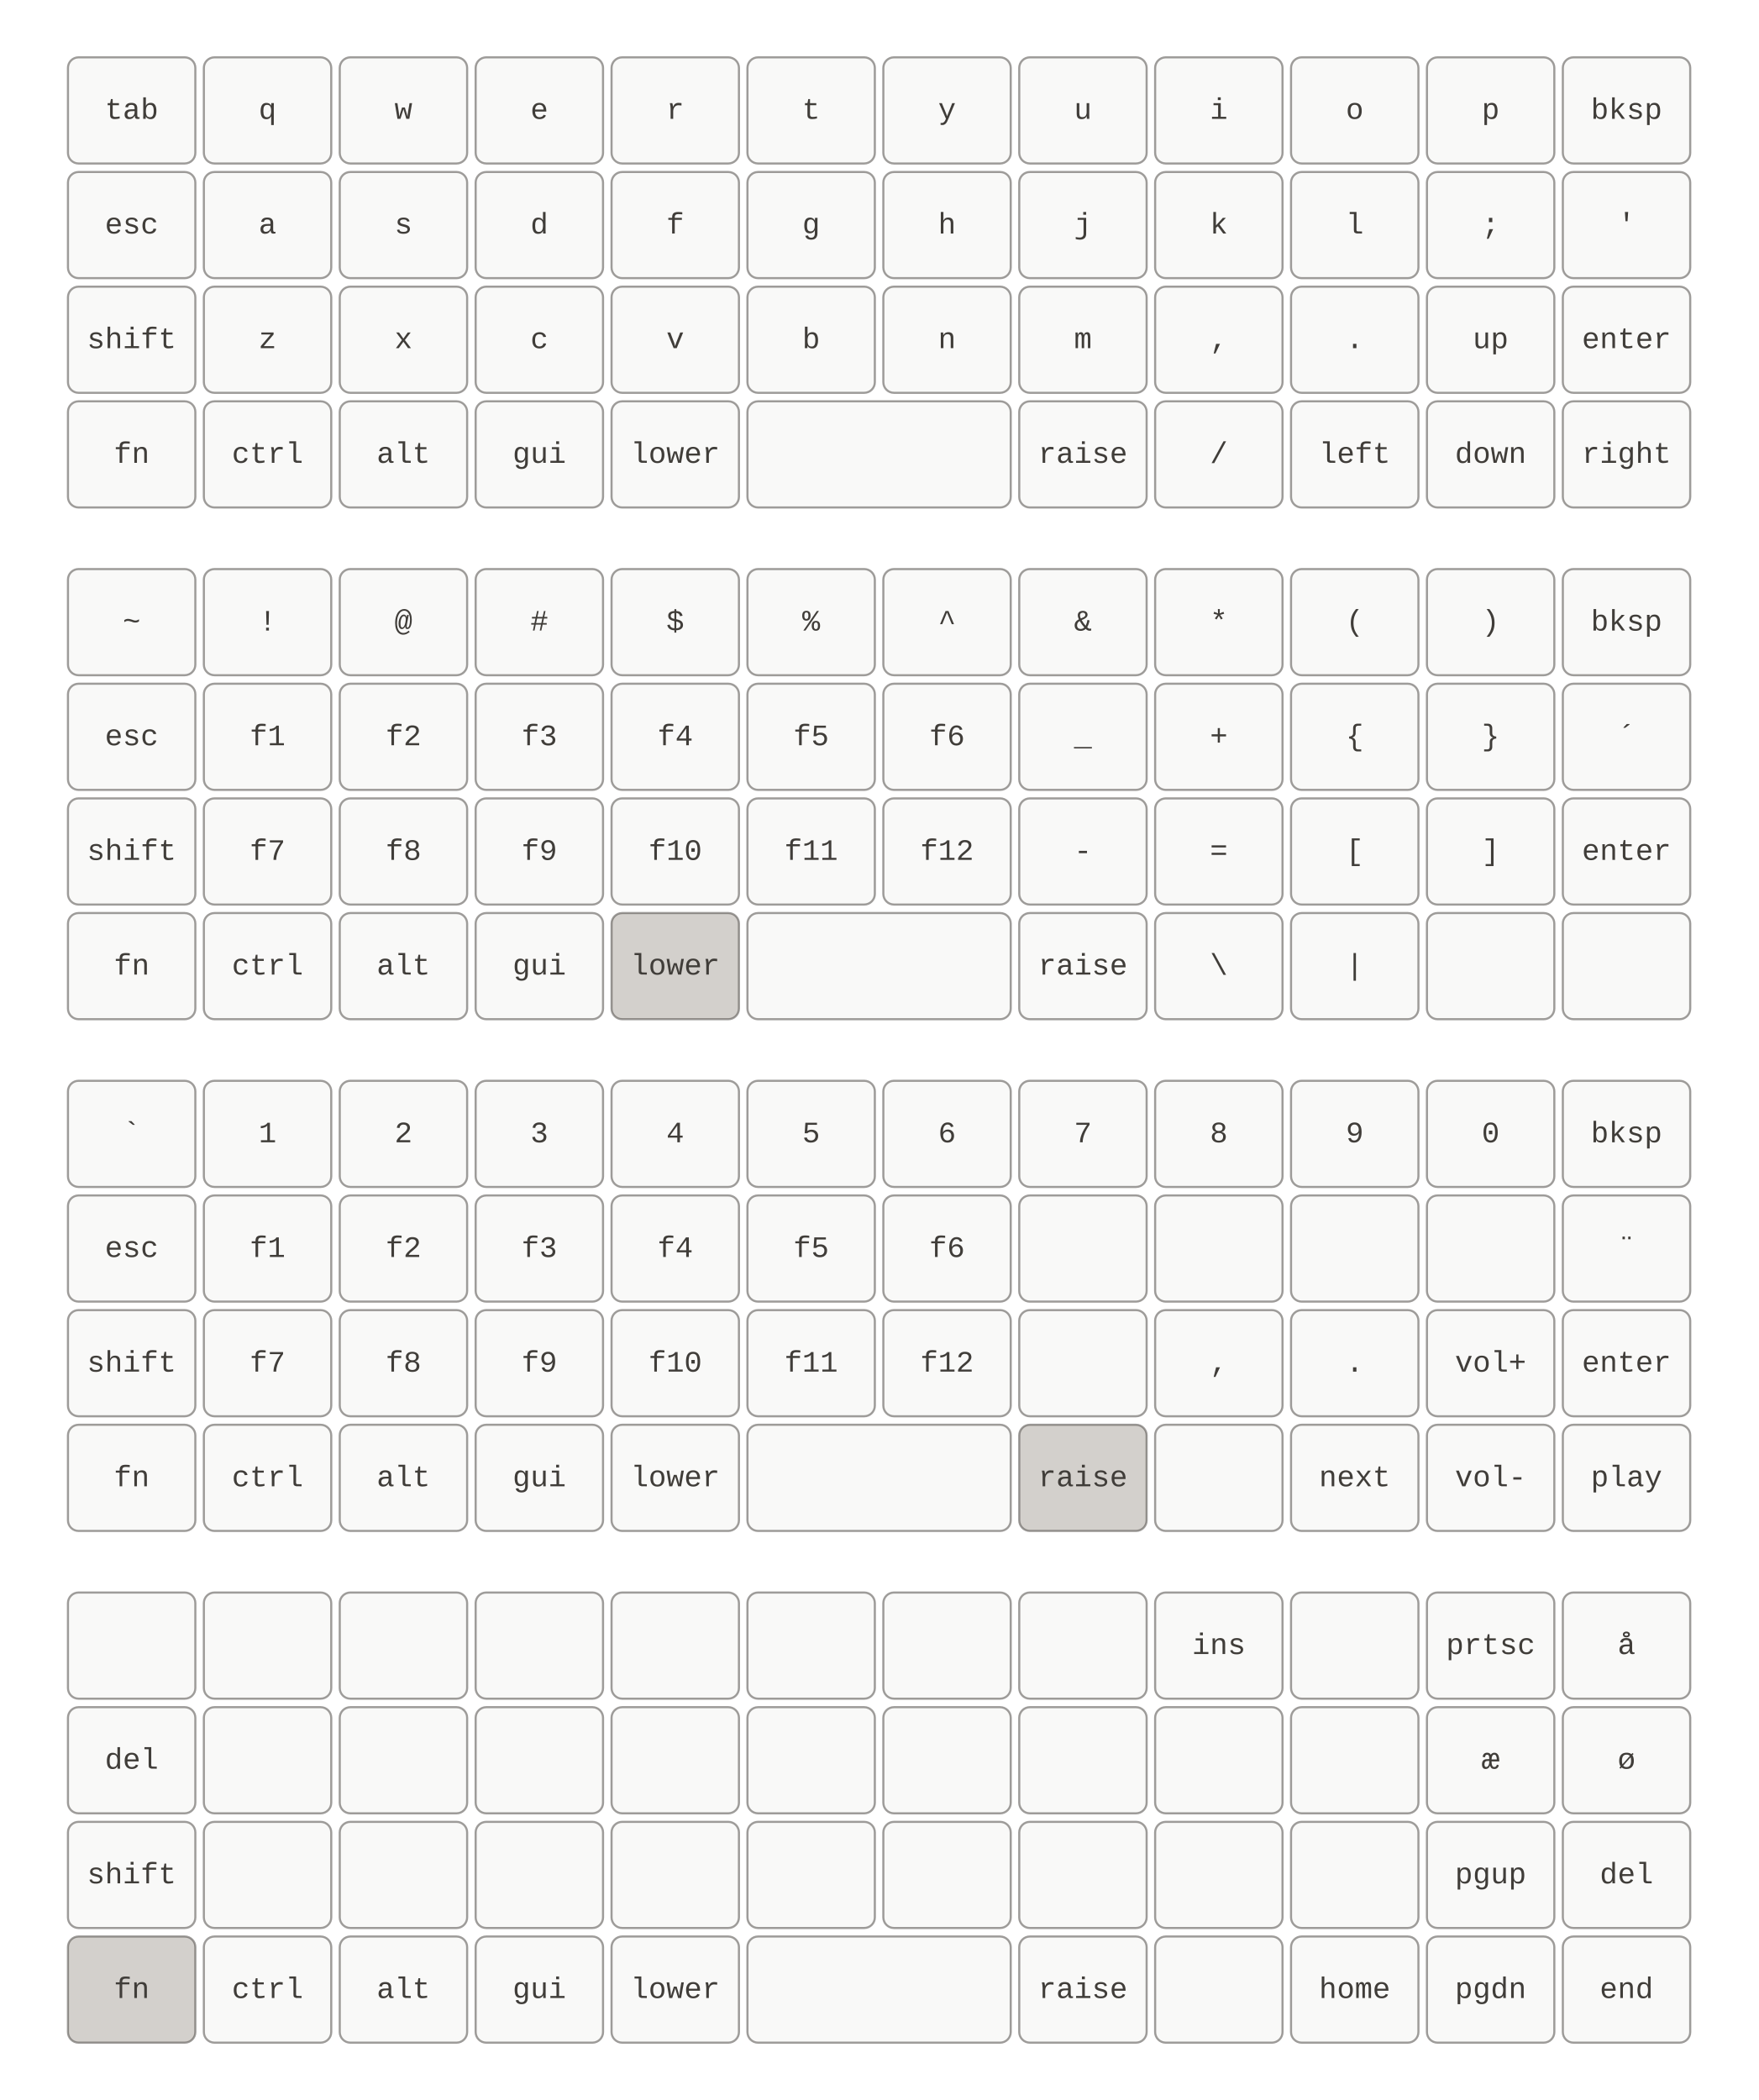
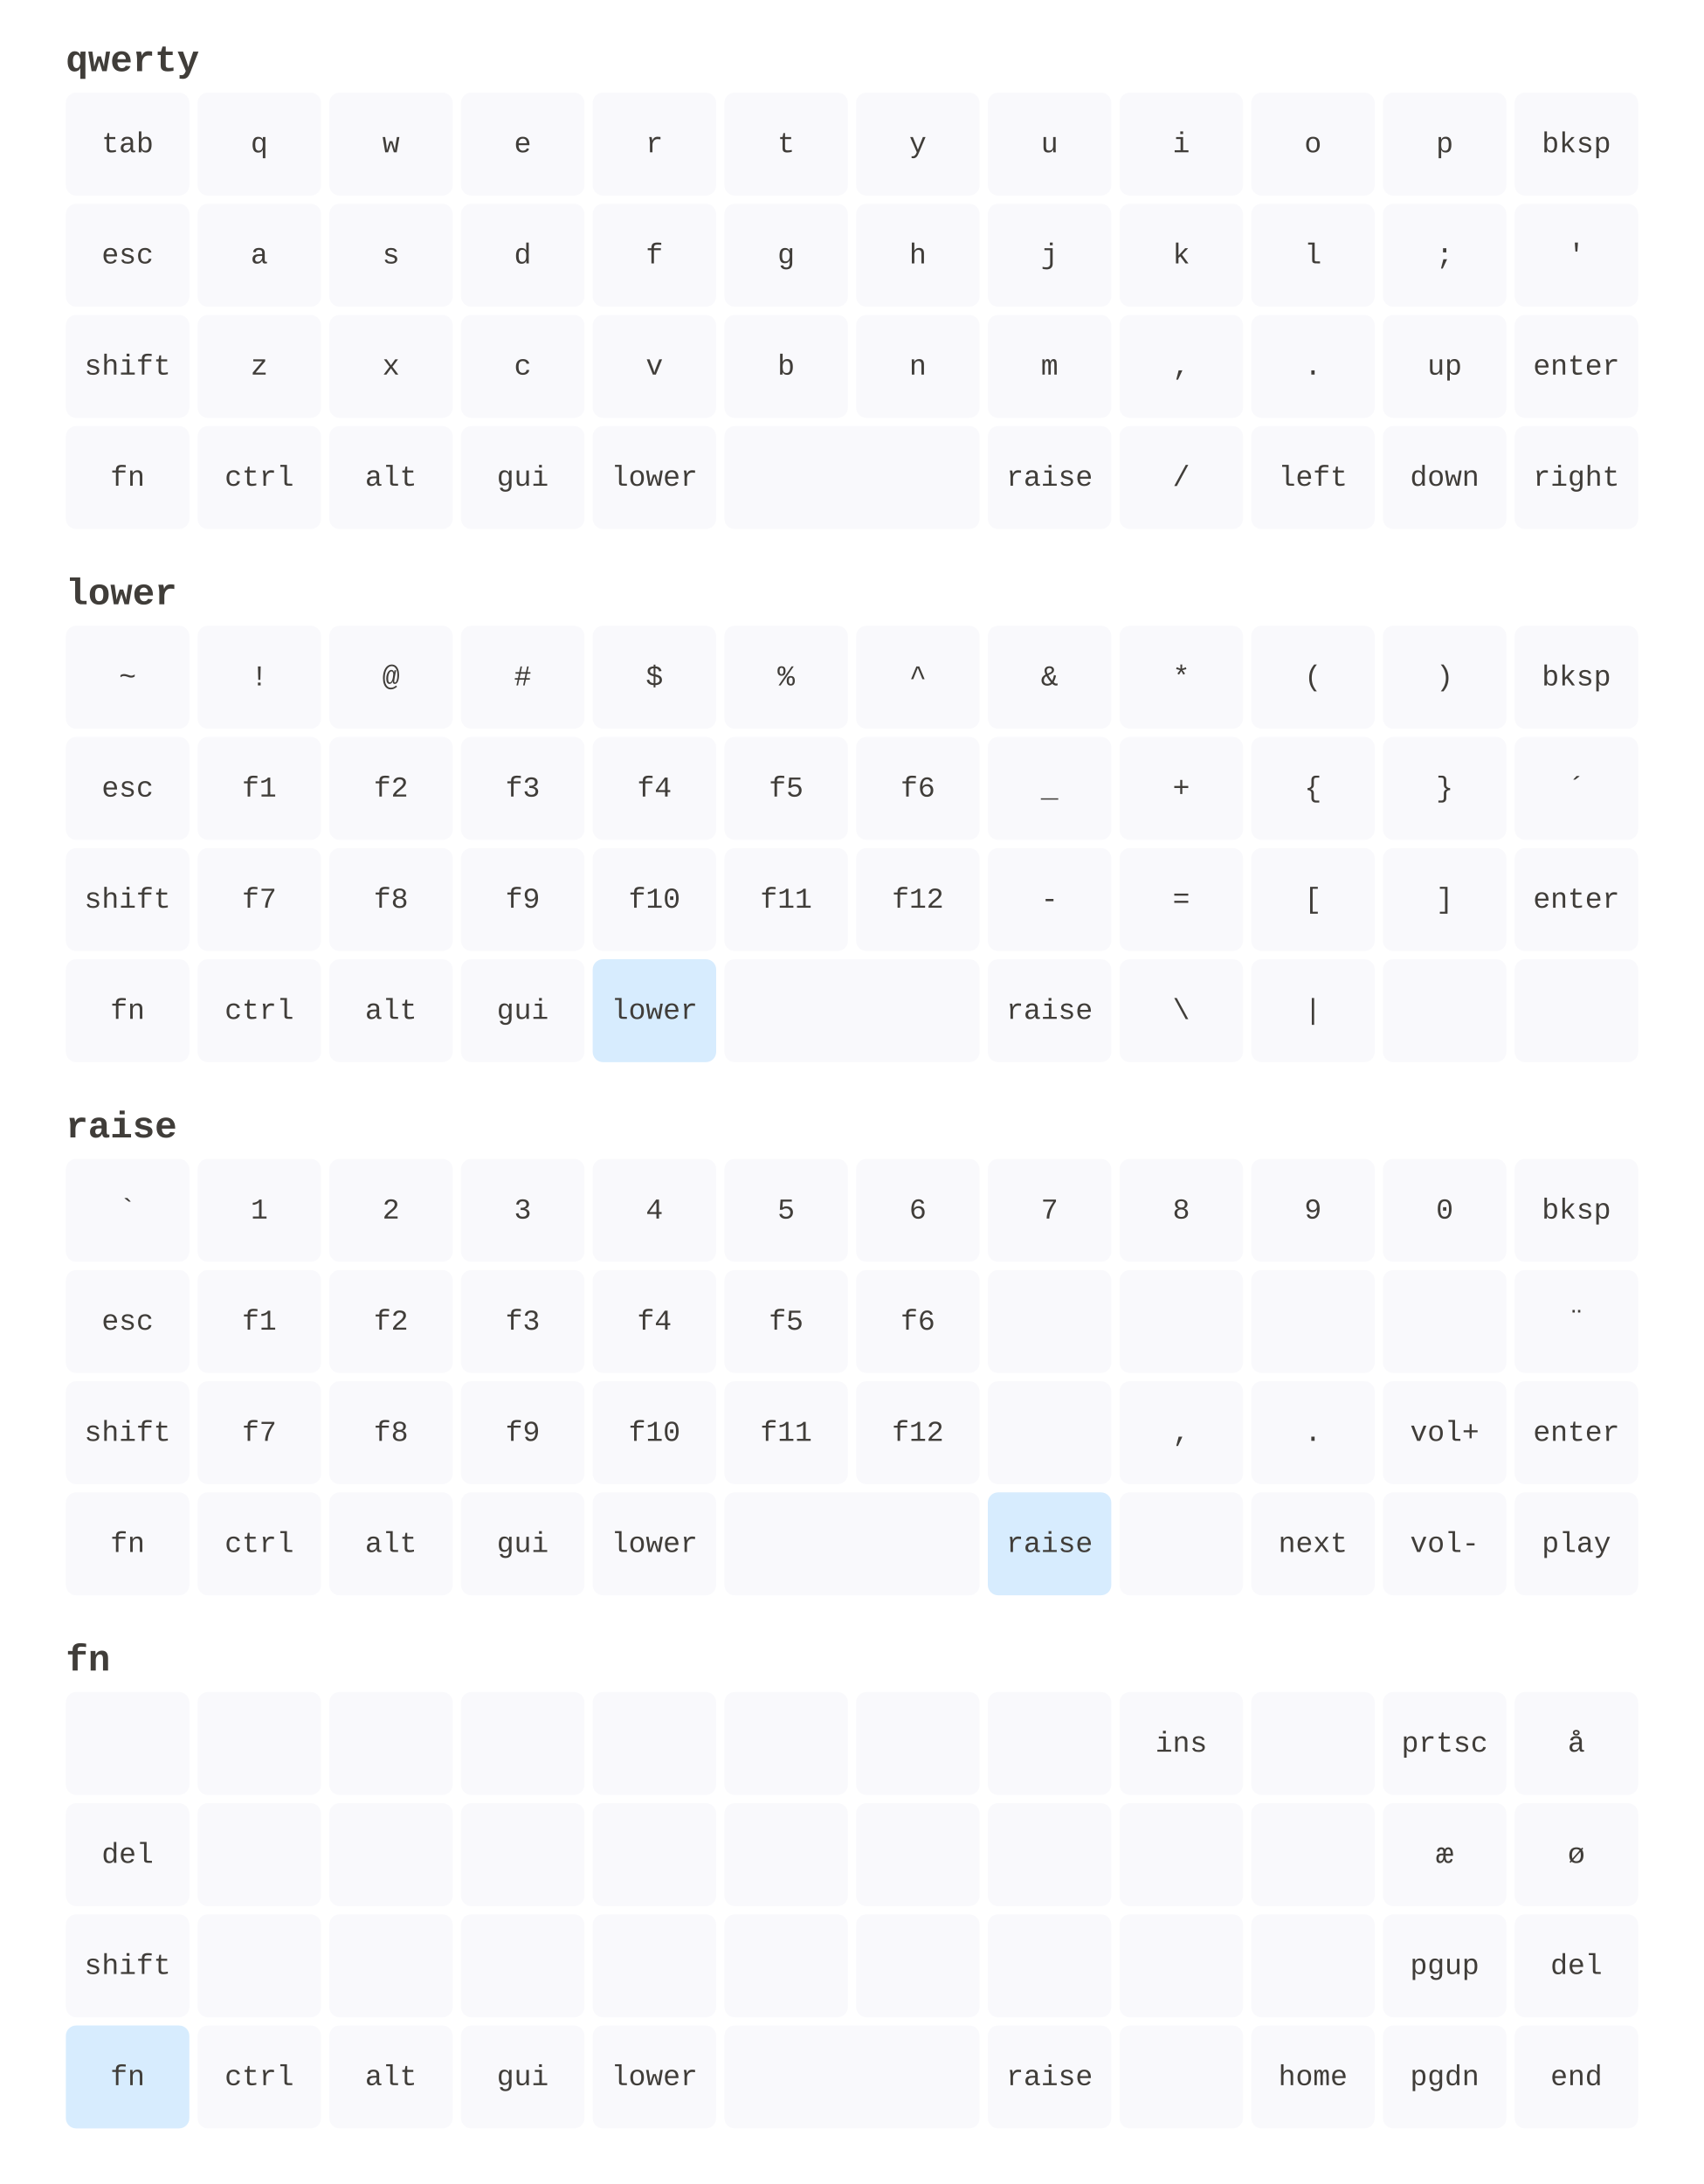
- <svg xmlns="http://www.w3.org/2000/svg" width="828" height="989" viewBox="0 0 828 989">
+ <svg xmlns="http://www.w3.org/2000/svg" width="828" height="1061" viewBox="0 0 828 1061">
  <style>
svg {
    font-family: SFMono-Regular,Consolas,Liberation Mono,Menlo,monospace;
    font-size: 14px;
    font-kerning: normal;
    text-rendering: optimizeLegibility;
}
rect {
-     fill: #F9F9F8;
-     stroke: #403d39;
-     stroke-opacity: 0.5;
+     fill: #F9F9FC;
}
text {
    fill: #403d39;
    text-anchor: middle;
    dominant-baseline: middle;
}
.hold {
-     fill: #D3D0CC;
+     fill: #D7ECFE;
}
.layer {
    fill: #403d39;
    text-anchor: start;
    dominant-baseline: hanging;
    font-weight: bold;
    font-size: 18px;
}
</style>
-   <rect x="32" y="27" width="60" height="50" rx="5" ry="5" />
-   <text x="62" y="52">tab</text>
-   <rect x="96" y="27" width="60" height="50" rx="5" ry="5" />
-   <text x="126" y="52">q</text>
-   <rect x="160" y="27" width="60" height="50" rx="5" ry="5" />
-   <text x="190" y="52">w</text>
-   <rect x="224" y="27" width="60" height="50" rx="5" ry="5" />
-   <text x="254" y="52">e</text>
-   <rect x="288" y="27" width="60" height="50" rx="5" ry="5" />
-   <text x="318" y="52">r</text>
-   <rect x="352" y="27" width="60" height="50" rx="5" ry="5" />
-   <text x="382" y="52">t</text>
-   <rect x="416" y="27" width="60" height="50" rx="5" ry="5" />
-   <text x="446" y="52">y</text>
-   <rect x="480" y="27" width="60" height="50" rx="5" ry="5" />
-   <text x="510" y="52">u</text>
-   <rect x="544" y="27" width="60" height="50" rx="5" ry="5" />
-   <text x="574" y="52">i</text>
-   <rect x="608" y="27" width="60" height="50" rx="5" ry="5" />
-   <text x="638" y="52">o</text>
-   <rect x="672" y="27" width="60" height="50" rx="5" ry="5" />
-   <text x="702" y="52">p</text>
-   <rect x="736" y="27" width="60" height="50" rx="5" ry="5" />
-   <text x="766" y="52">bksp</text>
-   <rect x="32" y="81" width="60" height="50" rx="5" ry="5" />
-   <text x="62" y="106">esc</text>
-   <rect x="96" y="81" width="60" height="50" rx="5" ry="5" />
-   <text x="126" y="106">a</text>
-   <rect x="160" y="81" width="60" height="50" rx="5" ry="5" />
-   <text x="190" y="106">s</text>
-   <rect x="224" y="81" width="60" height="50" rx="5" ry="5" />
-   <text x="254" y="106">d</text>
-   <rect x="288" y="81" width="60" height="50" rx="5" ry="5" />
-   <text x="318" y="106">f</text>
-   <rect x="352" y="81" width="60" height="50" rx="5" ry="5" />
-   <text x="382" y="106">g</text>
-   <rect x="416" y="81" width="60" height="50" rx="5" ry="5" />
-   <text x="446" y="106">h</text>
-   <rect x="480" y="81" width="60" height="50" rx="5" ry="5" />
-   <text x="510" y="106">j</text>
-   <rect x="544" y="81" width="60" height="50" rx="5" ry="5" />
-   <text x="574" y="106">k</text>
-   <rect x="608" y="81" width="60" height="50" rx="5" ry="5" />
-   <text x="638" y="106">l</text>
-   <rect x="672" y="81" width="60" height="50" rx="5" ry="5" />
-   <text x="702" y="106">;</text>
-   <rect x="736" y="81" width="60" height="50" rx="5" ry="5" />
-   <text x="766" y="106">'</text>
-   <rect x="32" y="135" width="60" height="50" rx="5" ry="5" />
-   <text x="62" y="160">shift</text>
-   <rect x="96" y="135" width="60" height="50" rx="5" ry="5" />
-   <text x="126" y="160">z</text>
-   <rect x="160" y="135" width="60" height="50" rx="5" ry="5" />
-   <text x="190" y="160">x</text>
-   <rect x="224" y="135" width="60" height="50" rx="5" ry="5" />
-   <text x="254" y="160">c</text>
-   <rect x="288" y="135" width="60" height="50" rx="5" ry="5" />
-   <text x="318" y="160">v</text>
-   <rect x="352" y="135" width="60" height="50" rx="5" ry="5" />
-   <text x="382" y="160">b</text>
-   <rect x="416" y="135" width="60" height="50" rx="5" ry="5" />
-   <text x="446" y="160">n</text>
-   <rect x="480" y="135" width="60" height="50" rx="5" ry="5" />
-   <text x="510" y="160">m</text>
-   <rect x="544" y="135" width="60" height="50" rx="5" ry="5" />
-   <text x="574" y="160">,</text>
-   <rect x="608" y="135" width="60" height="50" rx="5" ry="5" />
-   <text x="638" y="160">.</text>
-   <rect x="672" y="135" width="60" height="50" rx="5" ry="5" />
-   <text x="702" y="160">up</text>
-   <rect x="736" y="135" width="60" height="50" rx="5" ry="5" />
-   <text x="766" y="160">enter</text>
-   <rect x="32" y="189" width="60" height="50" rx="5" ry="5" />
-   <text x="62" y="214">fn</text>
-   <rect x="96" y="189" width="60" height="50" rx="5" ry="5" />
-   <text x="126" y="214">ctrl</text>
-   <rect x="160" y="189" width="60" height="50" rx="5" ry="5" />
-   <text x="190" y="214">alt</text>
-   <rect x="224" y="189" width="60" height="50" rx="5" ry="5" />
-   <text x="254" y="214">gui</text>
-   <rect x="288" y="189" width="60" height="50" rx="5" ry="5" />
-   <text x="318" y="214">lower</text>
-   <rect x="352" y="189" width="124" height="50" rx="5" ry="5" />
-   <text x="414" y="214" />
-   <rect x="480" y="189" width="60" height="50" rx="5" ry="5" />
-   <text x="510" y="214">raise</text>
-   <rect x="544" y="189" width="60" height="50" rx="5" ry="5" />
-   <text x="574" y="214">/</text>
-   <rect x="608" y="189" width="60" height="50" rx="5" ry="5" />
-   <text x="638" y="214">left</text>
-   <rect x="672" y="189" width="60" height="50" rx="5" ry="5" />
-   <text x="702" y="214">down</text>
-   <rect x="736" y="189" width="60" height="50" rx="5" ry="5" />
-   <text x="766" y="214">right</text>
-   <rect x="32" y="268" width="60" height="50" rx="5" ry="5" />
-   <text x="62" y="293">~</text>
-   <rect x="96" y="268" width="60" height="50" rx="5" ry="5" />
-   <text x="126" y="293">!</text>
-   <rect x="160" y="268" width="60" height="50" rx="5" ry="5" />
-   <text x="190" y="293">@</text>
-   <rect x="224" y="268" width="60" height="50" rx="5" ry="5" />
-   <text x="254" y="293">#</text>
-   <rect x="288" y="268" width="60" height="50" rx="5" ry="5" />
-   <text x="318" y="293">$</text>
-   <rect x="352" y="268" width="60" height="50" rx="5" ry="5" />
-   <text x="382" y="293">%</text>
-   <rect x="416" y="268" width="60" height="50" rx="5" ry="5" />
-   <text x="446" y="293">^</text>
-   <rect x="480" y="268" width="60" height="50" rx="5" ry="5" />
-   <text x="510" y="293">&amp;</text>
-   <rect x="544" y="268" width="60" height="50" rx="5" ry="5" />
-   <text x="574" y="293">*</text>
-   <rect x="608" y="268" width="60" height="50" rx="5" ry="5" />
-   <text x="638" y="293">(</text>
-   <rect x="672" y="268" width="60" height="50" rx="5" ry="5" />
-   <text x="702" y="293">)</text>
-   <rect x="736" y="268" width="60" height="50" rx="5" ry="5" />
-   <text x="766" y="293">bksp</text>
-   <rect x="32" y="322" width="60" height="50" rx="5" ry="5" />
-   <text x="62" y="347">esc</text>
-   <rect x="96" y="322" width="60" height="50" rx="5" ry="5" />
-   <text x="126" y="347">f1</text>
-   <rect x="160" y="322" width="60" height="50" rx="5" ry="5" />
-   <text x="190" y="347">f2</text>
-   <rect x="224" y="322" width="60" height="50" rx="5" ry="5" />
-   <text x="254" y="347">f3</text>
-   <rect x="288" y="322" width="60" height="50" rx="5" ry="5" />
-   <text x="318" y="347">f4</text>
-   <rect x="352" y="322" width="60" height="50" rx="5" ry="5" />
-   <text x="382" y="347">f5</text>
-   <rect x="416" y="322" width="60" height="50" rx="5" ry="5" />
-   <text x="446" y="347">f6</text>
-   <rect x="480" y="322" width="60" height="50" rx="5" ry="5" />
-   <text x="510" y="347">_</text>
-   <rect x="544" y="322" width="60" height="50" rx="5" ry="5" />
-   <text x="574" y="347">+</text>
-   <rect x="608" y="322" width="60" height="50" rx="5" ry="5" />
-   <text x="638" y="347">{</text>
-   <rect x="672" y="322" width="60" height="50" rx="5" ry="5" />
-   <text x="702" y="347">}</text>
-   <rect x="736" y="322" width="60" height="50" rx="5" ry="5" />
-   <text x="766" y="347">´</text>
-   <rect x="32" y="376" width="60" height="50" rx="5" ry="5" />
-   <text x="62" y="401">shift</text>
-   <rect x="96" y="376" width="60" height="50" rx="5" ry="5" />
-   <text x="126" y="401">f7</text>
-   <rect x="160" y="376" width="60" height="50" rx="5" ry="5" />
-   <text x="190" y="401">f8</text>
-   <rect x="224" y="376" width="60" height="50" rx="5" ry="5" />
-   <text x="254" y="401">f9</text>
-   <rect x="288" y="376" width="60" height="50" rx="5" ry="5" />
-   <text x="318" y="401">f10</text>
-   <rect x="352" y="376" width="60" height="50" rx="5" ry="5" />
-   <text x="382" y="401">f11</text>
-   <rect x="416" y="376" width="60" height="50" rx="5" ry="5" />
-   <text x="446" y="401">f12</text>
-   <rect x="480" y="376" width="60" height="50" rx="5" ry="5" />
-   <text x="510" y="401">-</text>
-   <rect x="544" y="376" width="60" height="50" rx="5" ry="5" />
-   <text x="574" y="401">=</text>
-   <rect x="608" y="376" width="60" height="50" rx="5" ry="5" />
-   <text x="638" y="401">[</text>
-   <rect x="672" y="376" width="60" height="50" rx="5" ry="5" />
-   <text x="702" y="401">]</text>
-   <rect x="736" y="376" width="60" height="50" rx="5" ry="5" />
-   <text x="766" y="401">enter</text>
-   <rect x="32" y="430" width="60" height="50" rx="5" ry="5" />
-   <text x="62" y="455">fn</text>
-   <rect x="96" y="430" width="60" height="50" rx="5" ry="5" />
-   <text x="126" y="455">ctrl</text>
-   <rect x="160" y="430" width="60" height="50" rx="5" ry="5" />
-   <text x="190" y="455">alt</text>
-   <rect x="224" y="430" width="60" height="50" rx="5" ry="5" />
-   <text x="254" y="455">gui</text>
-   <rect x="288" y="430" width="60" height="50" class="hold" rx="5" ry="5" />
-   <text x="318" y="455">lower</text>
-   <rect x="352" y="430" width="124" height="50" rx="5" ry="5" />
-   <text x="414" y="455" />
-   <rect x="480" y="430" width="60" height="50" rx="5" ry="5" />
-   <text x="510" y="455">raise</text>
-   <rect x="544" y="430" width="60" height="50" rx="5" ry="5" />
-   <text x="574" y="455">\</text>
-   <rect x="608" y="430" width="60" height="50" rx="5" ry="5" />
-   <text x="638" y="455">|</text>
-   <rect x="672" y="430" width="60" height="50" rx="5" ry="5" />
-   <text x="702" y="455" />
-   <rect x="736" y="430" width="60" height="50" rx="5" ry="5" />
-   <text x="766" y="455" />
-   <rect x="32" y="509" width="60" height="50" rx="5" ry="5" />
-   <text x="62" y="534">`</text>
-   <rect x="96" y="509" width="60" height="50" rx="5" ry="5" />
-   <text x="126" y="534">1</text>
-   <rect x="160" y="509" width="60" height="50" rx="5" ry="5" />
-   <text x="190" y="534">2</text>
-   <rect x="224" y="509" width="60" height="50" rx="5" ry="5" />
-   <text x="254" y="534">3</text>
-   <rect x="288" y="509" width="60" height="50" rx="5" ry="5" />
-   <text x="318" y="534">4</text>
-   <rect x="352" y="509" width="60" height="50" rx="5" ry="5" />
-   <text x="382" y="534">5</text>
-   <rect x="416" y="509" width="60" height="50" rx="5" ry="5" />
-   <text x="446" y="534">6</text>
-   <rect x="480" y="509" width="60" height="50" rx="5" ry="5" />
-   <text x="510" y="534">7</text>
-   <rect x="544" y="509" width="60" height="50" rx="5" ry="5" />
-   <text x="574" y="534">8</text>
-   <rect x="608" y="509" width="60" height="50" rx="5" ry="5" />
-   <text x="638" y="534">9</text>
-   <rect x="672" y="509" width="60" height="50" rx="5" ry="5" />
-   <text x="702" y="534">0</text>
-   <rect x="736" y="509" width="60" height="50" rx="5" ry="5" />
-   <text x="766" y="534">bksp</text>
+   <text x="32" y="25" class="layer">qwerty</text>
+   <rect x="32" y="45" width="60" height="50" rx="5" ry="5" />
+   <text x="62" y="70">tab</text>
+   <rect x="96" y="45" width="60" height="50" rx="5" ry="5" />
+   <text x="126" y="70">q</text>
+   <rect x="160" y="45" width="60" height="50" rx="5" ry="5" />
+   <text x="190" y="70">w</text>
+   <rect x="224" y="45" width="60" height="50" rx="5" ry="5" />
+   <text x="254" y="70">e</text>
+   <rect x="288" y="45" width="60" height="50" rx="5" ry="5" />
+   <text x="318" y="70">r</text>
+   <rect x="352" y="45" width="60" height="50" rx="5" ry="5" />
+   <text x="382" y="70">t</text>
+   <rect x="416" y="45" width="60" height="50" rx="5" ry="5" />
+   <text x="446" y="70">y</text>
+   <rect x="480" y="45" width="60" height="50" rx="5" ry="5" />
+   <text x="510" y="70">u</text>
+   <rect x="544" y="45" width="60" height="50" rx="5" ry="5" />
+   <text x="574" y="70">i</text>
+   <rect x="608" y="45" width="60" height="50" rx="5" ry="5" />
+   <text x="638" y="70">o</text>
+   <rect x="672" y="45" width="60" height="50" rx="5" ry="5" />
+   <text x="702" y="70">p</text>
+   <rect x="736" y="45" width="60" height="50" rx="5" ry="5" />
+   <text x="766" y="70">bksp</text>
+   <rect x="32" y="99" width="60" height="50" rx="5" ry="5" />
+   <text x="62" y="124">esc</text>
+   <rect x="96" y="99" width="60" height="50" rx="5" ry="5" />
+   <text x="126" y="124">a</text>
+   <rect x="160" y="99" width="60" height="50" rx="5" ry="5" />
+   <text x="190" y="124">s</text>
+   <rect x="224" y="99" width="60" height="50" rx="5" ry="5" />
+   <text x="254" y="124">d</text>
+   <rect x="288" y="99" width="60" height="50" rx="5" ry="5" />
+   <text x="318" y="124">f</text>
+   <rect x="352" y="99" width="60" height="50" rx="5" ry="5" />
+   <text x="382" y="124">g</text>
+   <rect x="416" y="99" width="60" height="50" rx="5" ry="5" />
+   <text x="446" y="124">h</text>
+   <rect x="480" y="99" width="60" height="50" rx="5" ry="5" />
+   <text x="510" y="124">j</text>
+   <rect x="544" y="99" width="60" height="50" rx="5" ry="5" />
+   <text x="574" y="124">k</text>
+   <rect x="608" y="99" width="60" height="50" rx="5" ry="5" />
+   <text x="638" y="124">l</text>
+   <rect x="672" y="99" width="60" height="50" rx="5" ry="5" />
+   <text x="702" y="124">;</text>
+   <rect x="736" y="99" width="60" height="50" rx="5" ry="5" />
+   <text x="766" y="124">'</text>
+   <rect x="32" y="153" width="60" height="50" rx="5" ry="5" />
+   <text x="62" y="178">shift</text>
+   <rect x="96" y="153" width="60" height="50" rx="5" ry="5" />
+   <text x="126" y="178">z</text>
+   <rect x="160" y="153" width="60" height="50" rx="5" ry="5" />
+   <text x="190" y="178">x</text>
+   <rect x="224" y="153" width="60" height="50" rx="5" ry="5" />
+   <text x="254" y="178">c</text>
+   <rect x="288" y="153" width="60" height="50" rx="5" ry="5" />
+   <text x="318" y="178">v</text>
+   <rect x="352" y="153" width="60" height="50" rx="5" ry="5" />
+   <text x="382" y="178">b</text>
+   <rect x="416" y="153" width="60" height="50" rx="5" ry="5" />
+   <text x="446" y="178">n</text>
+   <rect x="480" y="153" width="60" height="50" rx="5" ry="5" />
+   <text x="510" y="178">m</text>
+   <rect x="544" y="153" width="60" height="50" rx="5" ry="5" />
+   <text x="574" y="178">,</text>
+   <rect x="608" y="153" width="60" height="50" rx="5" ry="5" />
+   <text x="638" y="178">.</text>
+   <rect x="672" y="153" width="60" height="50" rx="5" ry="5" />
+   <text x="702" y="178">up</text>
+   <rect x="736" y="153" width="60" height="50" rx="5" ry="5" />
+   <text x="766" y="178">enter</text>
+   <rect x="32" y="207" width="60" height="50" rx="5" ry="5" />
+   <text x="62" y="232">fn</text>
+   <rect x="96" y="207" width="60" height="50" rx="5" ry="5" />
+   <text x="126" y="232">ctrl</text>
+   <rect x="160" y="207" width="60" height="50" rx="5" ry="5" />
+   <text x="190" y="232">alt</text>
+   <rect x="224" y="207" width="60" height="50" rx="5" ry="5" />
+   <text x="254" y="232">gui</text>
+   <rect x="288" y="207" width="60" height="50" rx="5" ry="5" />
+   <text x="318" y="232">lower</text>
+   <rect x="352" y="207" width="124" height="50" rx="5" ry="5" />
+   <text x="414" y="232" />
+   <rect x="480" y="207" width="60" height="50" rx="5" ry="5" />
+   <text x="510" y="232">raise</text>
+   <rect x="544" y="207" width="60" height="50" rx="5" ry="5" />
+   <text x="574" y="232">/</text>
+   <rect x="608" y="207" width="60" height="50" rx="5" ry="5" />
+   <text x="638" y="232">left</text>
+   <rect x="672" y="207" width="60" height="50" rx="5" ry="5" />
+   <text x="702" y="232">down</text>
+   <rect x="736" y="207" width="60" height="50" rx="5" ry="5" />
+   <text x="766" y="232">right</text>
+   <text x="32" y="284" class="layer">lower</text>
+   <rect x="32" y="304" width="60" height="50" rx="5" ry="5" />
+   <text x="62" y="329">~</text>
+   <rect x="96" y="304" width="60" height="50" rx="5" ry="5" />
+   <text x="126" y="329">!</text>
+   <rect x="160" y="304" width="60" height="50" rx="5" ry="5" />
+   <text x="190" y="329">@</text>
+   <rect x="224" y="304" width="60" height="50" rx="5" ry="5" />
+   <text x="254" y="329">#</text>
+   <rect x="288" y="304" width="60" height="50" rx="5" ry="5" />
+   <text x="318" y="329">$</text>
+   <rect x="352" y="304" width="60" height="50" rx="5" ry="5" />
+   <text x="382" y="329">%</text>
+   <rect x="416" y="304" width="60" height="50" rx="5" ry="5" />
+   <text x="446" y="329">^</text>
+   <rect x="480" y="304" width="60" height="50" rx="5" ry="5" />
+   <text x="510" y="329">&amp;</text>
+   <rect x="544" y="304" width="60" height="50" rx="5" ry="5" />
+   <text x="574" y="329">*</text>
+   <rect x="608" y="304" width="60" height="50" rx="5" ry="5" />
+   <text x="638" y="329">(</text>
+   <rect x="672" y="304" width="60" height="50" rx="5" ry="5" />
+   <text x="702" y="329">)</text>
+   <rect x="736" y="304" width="60" height="50" rx="5" ry="5" />
+   <text x="766" y="329">bksp</text>
+   <rect x="32" y="358" width="60" height="50" rx="5" ry="5" />
+   <text x="62" y="383">esc</text>
+   <rect x="96" y="358" width="60" height="50" rx="5" ry="5" />
+   <text x="126" y="383">f1</text>
+   <rect x="160" y="358" width="60" height="50" rx="5" ry="5" />
+   <text x="190" y="383">f2</text>
+   <rect x="224" y="358" width="60" height="50" rx="5" ry="5" />
+   <text x="254" y="383">f3</text>
+   <rect x="288" y="358" width="60" height="50" rx="5" ry="5" />
+   <text x="318" y="383">f4</text>
+   <rect x="352" y="358" width="60" height="50" rx="5" ry="5" />
+   <text x="382" y="383">f5</text>
+   <rect x="416" y="358" width="60" height="50" rx="5" ry="5" />
+   <text x="446" y="383">f6</text>
+   <rect x="480" y="358" width="60" height="50" rx="5" ry="5" />
+   <text x="510" y="383">_</text>
+   <rect x="544" y="358" width="60" height="50" rx="5" ry="5" />
+   <text x="574" y="383">+</text>
+   <rect x="608" y="358" width="60" height="50" rx="5" ry="5" />
+   <text x="638" y="383">{</text>
+   <rect x="672" y="358" width="60" height="50" rx="5" ry="5" />
+   <text x="702" y="383">}</text>
+   <rect x="736" y="358" width="60" height="50" rx="5" ry="5" />
+   <text x="766" y="383">´</text>
+   <rect x="32" y="412" width="60" height="50" rx="5" ry="5" />
+   <text x="62" y="437">shift</text>
+   <rect x="96" y="412" width="60" height="50" rx="5" ry="5" />
+   <text x="126" y="437">f7</text>
+   <rect x="160" y="412" width="60" height="50" rx="5" ry="5" />
+   <text x="190" y="437">f8</text>
+   <rect x="224" y="412" width="60" height="50" rx="5" ry="5" />
+   <text x="254" y="437">f9</text>
+   <rect x="288" y="412" width="60" height="50" rx="5" ry="5" />
+   <text x="318" y="437">f10</text>
+   <rect x="352" y="412" width="60" height="50" rx="5" ry="5" />
+   <text x="382" y="437">f11</text>
+   <rect x="416" y="412" width="60" height="50" rx="5" ry="5" />
+   <text x="446" y="437">f12</text>
+   <rect x="480" y="412" width="60" height="50" rx="5" ry="5" />
+   <text x="510" y="437">-</text>
+   <rect x="544" y="412" width="60" height="50" rx="5" ry="5" />
+   <text x="574" y="437">=</text>
+   <rect x="608" y="412" width="60" height="50" rx="5" ry="5" />
+   <text x="638" y="437">[</text>
+   <rect x="672" y="412" width="60" height="50" rx="5" ry="5" />
+   <text x="702" y="437">]</text>
+   <rect x="736" y="412" width="60" height="50" rx="5" ry="5" />
+   <text x="766" y="437">enter</text>
+   <rect x="32" y="466" width="60" height="50" rx="5" ry="5" />
+   <text x="62" y="491">fn</text>
+   <rect x="96" y="466" width="60" height="50" rx="5" ry="5" />
+   <text x="126" y="491">ctrl</text>
+   <rect x="160" y="466" width="60" height="50" rx="5" ry="5" />
+   <text x="190" y="491">alt</text>
+   <rect x="224" y="466" width="60" height="50" rx="5" ry="5" />
+   <text x="254" y="491">gui</text>
+   <rect x="288" y="466" width="60" height="50" class="hold" rx="5" ry="5" />
+   <text x="318" y="491">lower</text>
+   <rect x="352" y="466" width="124" height="50" rx="5" ry="5" />
+   <text x="414" y="491" />
+   <rect x="480" y="466" width="60" height="50" rx="5" ry="5" />
+   <text x="510" y="491">raise</text>
+   <rect x="544" y="466" width="60" height="50" rx="5" ry="5" />
+   <text x="574" y="491">\</text>
+   <rect x="608" y="466" width="60" height="50" rx="5" ry="5" />
+   <text x="638" y="491">|</text>
+   <rect x="672" y="466" width="60" height="50" rx="5" ry="5" />
+   <text x="702" y="491" />
+   <rect x="736" y="466" width="60" height="50" rx="5" ry="5" />
+   <text x="766" y="491" />
+   <text x="32" y="543" class="layer">raise</text>
  <rect x="32" y="563" width="60" height="50" rx="5" ry="5" />
-   <text x="62" y="588">esc</text>
+   <text x="62" y="588">`</text>
  <rect x="96" y="563" width="60" height="50" rx="5" ry="5" />
-   <text x="126" y="588">f1</text>
+   <text x="126" y="588">1</text>
  <rect x="160" y="563" width="60" height="50" rx="5" ry="5" />
-   <text x="190" y="588">f2</text>
+   <text x="190" y="588">2</text>
  <rect x="224" y="563" width="60" height="50" rx="5" ry="5" />
-   <text x="254" y="588">f3</text>
+   <text x="254" y="588">3</text>
  <rect x="288" y="563" width="60" height="50" rx="5" ry="5" />
-   <text x="318" y="588">f4</text>
+   <text x="318" y="588">4</text>
  <rect x="352" y="563" width="60" height="50" rx="5" ry="5" />
-   <text x="382" y="588">f5</text>
+   <text x="382" y="588">5</text>
  <rect x="416" y="563" width="60" height="50" rx="5" ry="5" />
-   <text x="446" y="588">f6</text>
+   <text x="446" y="588">6</text>
  <rect x="480" y="563" width="60" height="50" rx="5" ry="5" />
-   <text x="510" y="588" />
+   <text x="510" y="588">7</text>
  <rect x="544" y="563" width="60" height="50" rx="5" ry="5" />
-   <text x="574" y="588" />
+   <text x="574" y="588">8</text>
  <rect x="608" y="563" width="60" height="50" rx="5" ry="5" />
-   <text x="638" y="588" />
+   <text x="638" y="588">9</text>
  <rect x="672" y="563" width="60" height="50" rx="5" ry="5" />
-   <text x="702" y="588" />
+   <text x="702" y="588">0</text>
  <rect x="736" y="563" width="60" height="50" rx="5" ry="5" />
-   <text x="766" y="588">¨</text>
+   <text x="766" y="588">bksp</text>
  <rect x="32" y="617" width="60" height="50" rx="5" ry="5" />
-   <text x="62" y="642">shift</text>
+   <text x="62" y="642">esc</text>
  <rect x="96" y="617" width="60" height="50" rx="5" ry="5" />
-   <text x="126" y="642">f7</text>
+   <text x="126" y="642">f1</text>
  <rect x="160" y="617" width="60" height="50" rx="5" ry="5" />
-   <text x="190" y="642">f8</text>
+   <text x="190" y="642">f2</text>
  <rect x="224" y="617" width="60" height="50" rx="5" ry="5" />
-   <text x="254" y="642">f9</text>
+   <text x="254" y="642">f3</text>
  <rect x="288" y="617" width="60" height="50" rx="5" ry="5" />
-   <text x="318" y="642">f10</text>
+   <text x="318" y="642">f4</text>
  <rect x="352" y="617" width="60" height="50" rx="5" ry="5" />
-   <text x="382" y="642">f11</text>
+   <text x="382" y="642">f5</text>
  <rect x="416" y="617" width="60" height="50" rx="5" ry="5" />
-   <text x="446" y="642">f12</text>
+   <text x="446" y="642">f6</text>
  <rect x="480" y="617" width="60" height="50" rx="5" ry="5" />
  <text x="510" y="642" />
  <rect x="544" y="617" width="60" height="50" rx="5" ry="5" />
-   <text x="574" y="642">,</text>
+   <text x="574" y="642" />
  <rect x="608" y="617" width="60" height="50" rx="5" ry="5" />
-   <text x="638" y="642">.</text>
+   <text x="638" y="642" />
  <rect x="672" y="617" width="60" height="50" rx="5" ry="5" />
-   <text x="702" y="642">vol+</text>
+   <text x="702" y="642" />
  <rect x="736" y="617" width="60" height="50" rx="5" ry="5" />
-   <text x="766" y="642">enter</text>
+   <text x="766" y="642">¨</text>
  <rect x="32" y="671" width="60" height="50" rx="5" ry="5" />
-   <text x="62" y="696">fn</text>
+   <text x="62" y="696">shift</text>
  <rect x="96" y="671" width="60" height="50" rx="5" ry="5" />
-   <text x="126" y="696">ctrl</text>
+   <text x="126" y="696">f7</text>
  <rect x="160" y="671" width="60" height="50" rx="5" ry="5" />
-   <text x="190" y="696">alt</text>
+   <text x="190" y="696">f8</text>
  <rect x="224" y="671" width="60" height="50" rx="5" ry="5" />
-   <text x="254" y="696">gui</text>
+   <text x="254" y="696">f9</text>
  <rect x="288" y="671" width="60" height="50" rx="5" ry="5" />
-   <text x="318" y="696">lower</text>
-   <rect x="352" y="671" width="124" height="50" rx="5" ry="5" />
-   <text x="414" y="696" />
-   <rect x="480" y="671" width="60" height="50" class="hold" rx="5" ry="5" />
-   <text x="510" y="696">raise</text>
+   <text x="318" y="696">f10</text>
+   <rect x="352" y="671" width="60" height="50" rx="5" ry="5" />
+   <text x="382" y="696">f11</text>
+   <rect x="416" y="671" width="60" height="50" rx="5" ry="5" />
+   <text x="446" y="696">f12</text>
+   <rect x="480" y="671" width="60" height="50" rx="5" ry="5" />
+   <text x="510" y="696" />
  <rect x="544" y="671" width="60" height="50" rx="5" ry="5" />
-   <text x="574" y="696" />
+   <text x="574" y="696">,</text>
  <rect x="608" y="671" width="60" height="50" rx="5" ry="5" />
-   <text x="638" y="696">next</text>
+   <text x="638" y="696">.</text>
  <rect x="672" y="671" width="60" height="50" rx="5" ry="5" />
-   <text x="702" y="696">vol-</text>
+   <text x="702" y="696">vol+</text>
  <rect x="736" y="671" width="60" height="50" rx="5" ry="5" />
-   <text x="766" y="696">play</text>
-   <rect x="32" y="750" width="60" height="50" rx="5" ry="5" />
-   <text x="62" y="775" />
-   <rect x="96" y="750" width="60" height="50" rx="5" ry="5" />
-   <text x="126" y="775" />
-   <rect x="160" y="750" width="60" height="50" rx="5" ry="5" />
-   <text x="190" y="775" />
-   <rect x="224" y="750" width="60" height="50" rx="5" ry="5" />
-   <text x="254" y="775" />
-   <rect x="288" y="750" width="60" height="50" rx="5" ry="5" />
-   <text x="318" y="775" />
-   <rect x="352" y="750" width="60" height="50" rx="5" ry="5" />
-   <text x="382" y="775" />
-   <rect x="416" y="750" width="60" height="50" rx="5" ry="5" />
-   <text x="446" y="775" />
-   <rect x="480" y="750" width="60" height="50" rx="5" ry="5" />
-   <text x="510" y="775" />
-   <rect x="544" y="750" width="60" height="50" rx="5" ry="5" />
-   <text x="574" y="775">ins</text>
-   <rect x="608" y="750" width="60" height="50" rx="5" ry="5" />
-   <text x="638" y="775" />
-   <rect x="672" y="750" width="60" height="50" rx="5" ry="5" />
-   <text x="702" y="775">prtsc</text>
-   <rect x="736" y="750" width="60" height="50" rx="5" ry="5" />
-   <text x="766" y="775">å</text>
-   <rect x="32" y="804" width="60" height="50" rx="5" ry="5" />
-   <text x="62" y="829">del</text>
-   <rect x="96" y="804" width="60" height="50" rx="5" ry="5" />
-   <text x="126" y="829" />
-   <rect x="160" y="804" width="60" height="50" rx="5" ry="5" />
-   <text x="190" y="829" />
-   <rect x="224" y="804" width="60" height="50" rx="5" ry="5" />
-   <text x="254" y="829" />
-   <rect x="288" y="804" width="60" height="50" rx="5" ry="5" />
-   <text x="318" y="829" />
-   <rect x="352" y="804" width="60" height="50" rx="5" ry="5" />
-   <text x="382" y="829" />
-   <rect x="416" y="804" width="60" height="50" rx="5" ry="5" />
-   <text x="446" y="829" />
-   <rect x="480" y="804" width="60" height="50" rx="5" ry="5" />
-   <text x="510" y="829" />
-   <rect x="544" y="804" width="60" height="50" rx="5" ry="5" />
-   <text x="574" y="829" />
-   <rect x="608" y="804" width="60" height="50" rx="5" ry="5" />
-   <text x="638" y="829" />
-   <rect x="672" y="804" width="60" height="50" rx="5" ry="5" />
-   <text x="702" y="829">æ</text>
-   <rect x="736" y="804" width="60" height="50" rx="5" ry="5" />
-   <text x="766" y="829">ø</text>
-   <rect x="32" y="858" width="60" height="50" rx="5" ry="5" />
-   <text x="62" y="883">shift</text>
-   <rect x="96" y="858" width="60" height="50" rx="5" ry="5" />
-   <text x="126" y="883" />
-   <rect x="160" y="858" width="60" height="50" rx="5" ry="5" />
-   <text x="190" y="883" />
-   <rect x="224" y="858" width="60" height="50" rx="5" ry="5" />
-   <text x="254" y="883" />
-   <rect x="288" y="858" width="60" height="50" rx="5" ry="5" />
-   <text x="318" y="883" />
-   <rect x="352" y="858" width="60" height="50" rx="5" ry="5" />
-   <text x="382" y="883" />
-   <rect x="416" y="858" width="60" height="50" rx="5" ry="5" />
-   <text x="446" y="883" />
-   <rect x="480" y="858" width="60" height="50" rx="5" ry="5" />
-   <text x="510" y="883" />
-   <rect x="544" y="858" width="60" height="50" rx="5" ry="5" />
-   <text x="574" y="883" />
-   <rect x="608" y="858" width="60" height="50" rx="5" ry="5" />
-   <text x="638" y="883" />
-   <rect x="672" y="858" width="60" height="50" rx="5" ry="5" />
-   <text x="702" y="883">pgup</text>
-   <rect x="736" y="858" width="60" height="50" rx="5" ry="5" />
-   <text x="766" y="883">del</text>
-   <rect x="32" y="912" width="60" height="50" class="hold" rx="5" ry="5" />
-   <text x="62" y="937">fn</text>
-   <rect x="96" y="912" width="60" height="50" rx="5" ry="5" />
-   <text x="126" y="937">ctrl</text>
-   <rect x="160" y="912" width="60" height="50" rx="5" ry="5" />
-   <text x="190" y="937">alt</text>
-   <rect x="224" y="912" width="60" height="50" rx="5" ry="5" />
-   <text x="254" y="937">gui</text>
-   <rect x="288" y="912" width="60" height="50" rx="5" ry="5" />
-   <text x="318" y="937">lower</text>
-   <rect x="352" y="912" width="124" height="50" rx="5" ry="5" />
-   <text x="414" y="937" />
-   <rect x="480" y="912" width="60" height="50" rx="5" ry="5" />
-   <text x="510" y="937">raise</text>
-   <rect x="544" y="912" width="60" height="50" rx="5" ry="5" />
-   <text x="574" y="937" />
-   <rect x="608" y="912" width="60" height="50" rx="5" ry="5" />
-   <text x="638" y="937">home</text>
-   <rect x="672" y="912" width="60" height="50" rx="5" ry="5" />
-   <text x="702" y="937">pgdn</text>
-   <rect x="736" y="912" width="60" height="50" rx="5" ry="5" />
-   <text x="766" y="937">end</text>
+   <text x="766" y="696">enter</text>
+   <rect x="32" y="725" width="60" height="50" rx="5" ry="5" />
+   <text x="62" y="750">fn</text>
+   <rect x="96" y="725" width="60" height="50" rx="5" ry="5" />
+   <text x="126" y="750">ctrl</text>
+   <rect x="160" y="725" width="60" height="50" rx="5" ry="5" />
+   <text x="190" y="750">alt</text>
+   <rect x="224" y="725" width="60" height="50" rx="5" ry="5" />
+   <text x="254" y="750">gui</text>
+   <rect x="288" y="725" width="60" height="50" rx="5" ry="5" />
+   <text x="318" y="750">lower</text>
+   <rect x="352" y="725" width="124" height="50" rx="5" ry="5" />
+   <text x="414" y="750" />
+   <rect x="480" y="725" width="60" height="50" class="hold" rx="5" ry="5" />
+   <text x="510" y="750">raise</text>
+   <rect x="544" y="725" width="60" height="50" rx="5" ry="5" />
+   <text x="574" y="750" />
+   <rect x="608" y="725" width="60" height="50" rx="5" ry="5" />
+   <text x="638" y="750">next</text>
+   <rect x="672" y="725" width="60" height="50" rx="5" ry="5" />
+   <text x="702" y="750">vol-</text>
+   <rect x="736" y="725" width="60" height="50" rx="5" ry="5" />
+   <text x="766" y="750">play</text>
+   <text x="32" y="802" class="layer">fn</text>
+   <rect x="32" y="822" width="60" height="50" rx="5" ry="5" />
+   <text x="62" y="847" />
+   <rect x="96" y="822" width="60" height="50" rx="5" ry="5" />
+   <text x="126" y="847" />
+   <rect x="160" y="822" width="60" height="50" rx="5" ry="5" />
+   <text x="190" y="847" />
+   <rect x="224" y="822" width="60" height="50" rx="5" ry="5" />
+   <text x="254" y="847" />
+   <rect x="288" y="822" width="60" height="50" rx="5" ry="5" />
+   <text x="318" y="847" />
+   <rect x="352" y="822" width="60" height="50" rx="5" ry="5" />
+   <text x="382" y="847" />
+   <rect x="416" y="822" width="60" height="50" rx="5" ry="5" />
+   <text x="446" y="847" />
+   <rect x="480" y="822" width="60" height="50" rx="5" ry="5" />
+   <text x="510" y="847" />
+   <rect x="544" y="822" width="60" height="50" rx="5" ry="5" />
+   <text x="574" y="847">ins</text>
+   <rect x="608" y="822" width="60" height="50" rx="5" ry="5" />
+   <text x="638" y="847" />
+   <rect x="672" y="822" width="60" height="50" rx="5" ry="5" />
+   <text x="702" y="847">prtsc</text>
+   <rect x="736" y="822" width="60" height="50" rx="5" ry="5" />
+   <text x="766" y="847">å</text>
+   <rect x="32" y="876" width="60" height="50" rx="5" ry="5" />
+   <text x="62" y="901">del</text>
+   <rect x="96" y="876" width="60" height="50" rx="5" ry="5" />
+   <text x="126" y="901" />
+   <rect x="160" y="876" width="60" height="50" rx="5" ry="5" />
+   <text x="190" y="901" />
+   <rect x="224" y="876" width="60" height="50" rx="5" ry="5" />
+   <text x="254" y="901" />
+   <rect x="288" y="876" width="60" height="50" rx="5" ry="5" />
+   <text x="318" y="901" />
+   <rect x="352" y="876" width="60" height="50" rx="5" ry="5" />
+   <text x="382" y="901" />
+   <rect x="416" y="876" width="60" height="50" rx="5" ry="5" />
+   <text x="446" y="901" />
+   <rect x="480" y="876" width="60" height="50" rx="5" ry="5" />
+   <text x="510" y="901" />
+   <rect x="544" y="876" width="60" height="50" rx="5" ry="5" />
+   <text x="574" y="901" />
+   <rect x="608" y="876" width="60" height="50" rx="5" ry="5" />
+   <text x="638" y="901" />
+   <rect x="672" y="876" width="60" height="50" rx="5" ry="5" />
+   <text x="702" y="901">æ</text>
+   <rect x="736" y="876" width="60" height="50" rx="5" ry="5" />
+   <text x="766" y="901">ø</text>
+   <rect x="32" y="930" width="60" height="50" rx="5" ry="5" />
+   <text x="62" y="955">shift</text>
+   <rect x="96" y="930" width="60" height="50" rx="5" ry="5" />
+   <text x="126" y="955" />
+   <rect x="160" y="930" width="60" height="50" rx="5" ry="5" />
+   <text x="190" y="955" />
+   <rect x="224" y="930" width="60" height="50" rx="5" ry="5" />
+   <text x="254" y="955" />
+   <rect x="288" y="930" width="60" height="50" rx="5" ry="5" />
+   <text x="318" y="955" />
+   <rect x="352" y="930" width="60" height="50" rx="5" ry="5" />
+   <text x="382" y="955" />
+   <rect x="416" y="930" width="60" height="50" rx="5" ry="5" />
+   <text x="446" y="955" />
+   <rect x="480" y="930" width="60" height="50" rx="5" ry="5" />
+   <text x="510" y="955" />
+   <rect x="544" y="930" width="60" height="50" rx="5" ry="5" />
+   <text x="574" y="955" />
+   <rect x="608" y="930" width="60" height="50" rx="5" ry="5" />
+   <text x="638" y="955" />
+   <rect x="672" y="930" width="60" height="50" rx="5" ry="5" />
+   <text x="702" y="955">pgup</text>
+   <rect x="736" y="930" width="60" height="50" rx="5" ry="5" />
+   <text x="766" y="955">del</text>
+   <rect x="32" y="984" width="60" height="50" class="hold" rx="5" ry="5" />
+   <text x="62" y="1009">fn</text>
+   <rect x="96" y="984" width="60" height="50" rx="5" ry="5" />
+   <text x="126" y="1009">ctrl</text>
+   <rect x="160" y="984" width="60" height="50" rx="5" ry="5" />
+   <text x="190" y="1009">alt</text>
+   <rect x="224" y="984" width="60" height="50" rx="5" ry="5" />
+   <text x="254" y="1009">gui</text>
+   <rect x="288" y="984" width="60" height="50" rx="5" ry="5" />
+   <text x="318" y="1009">lower</text>
+   <rect x="352" y="984" width="124" height="50" rx="5" ry="5" />
+   <text x="414" y="1009" />
+   <rect x="480" y="984" width="60" height="50" rx="5" ry="5" />
+   <text x="510" y="1009">raise</text>
+   <rect x="544" y="984" width="60" height="50" rx="5" ry="5" />
+   <text x="574" y="1009" />
+   <rect x="608" y="984" width="60" height="50" rx="5" ry="5" />
+   <text x="638" y="1009">home</text>
+   <rect x="672" y="984" width="60" height="50" rx="5" ry="5" />
+   <text x="702" y="1009">pgdn</text>
+   <rect x="736" y="984" width="60" height="50" rx="5" ry="5" />
+   <text x="766" y="1009">end</text>
</svg>
